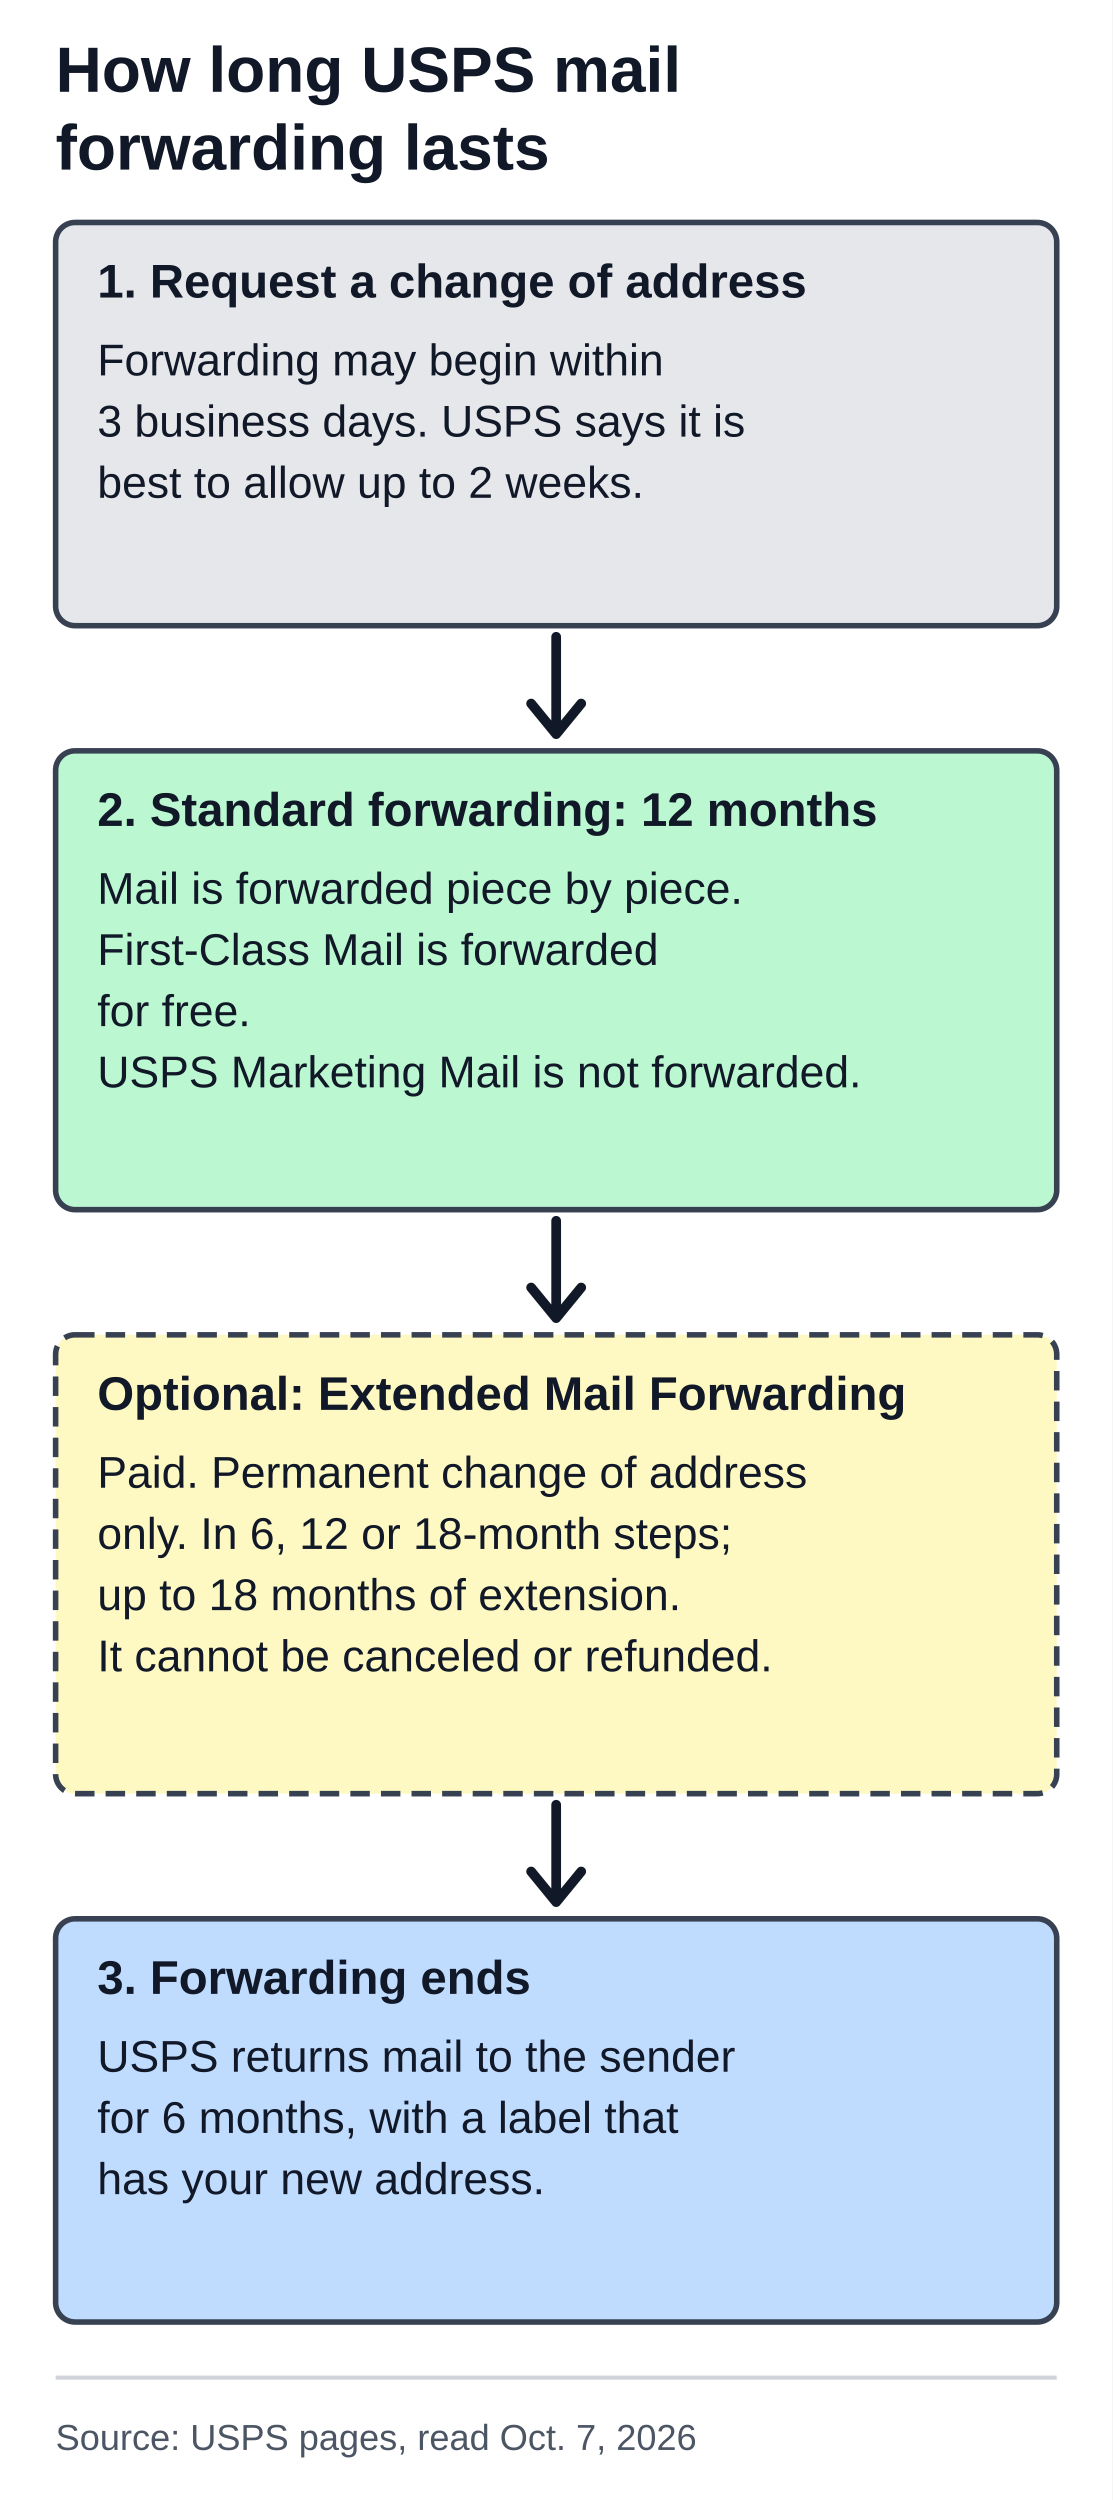
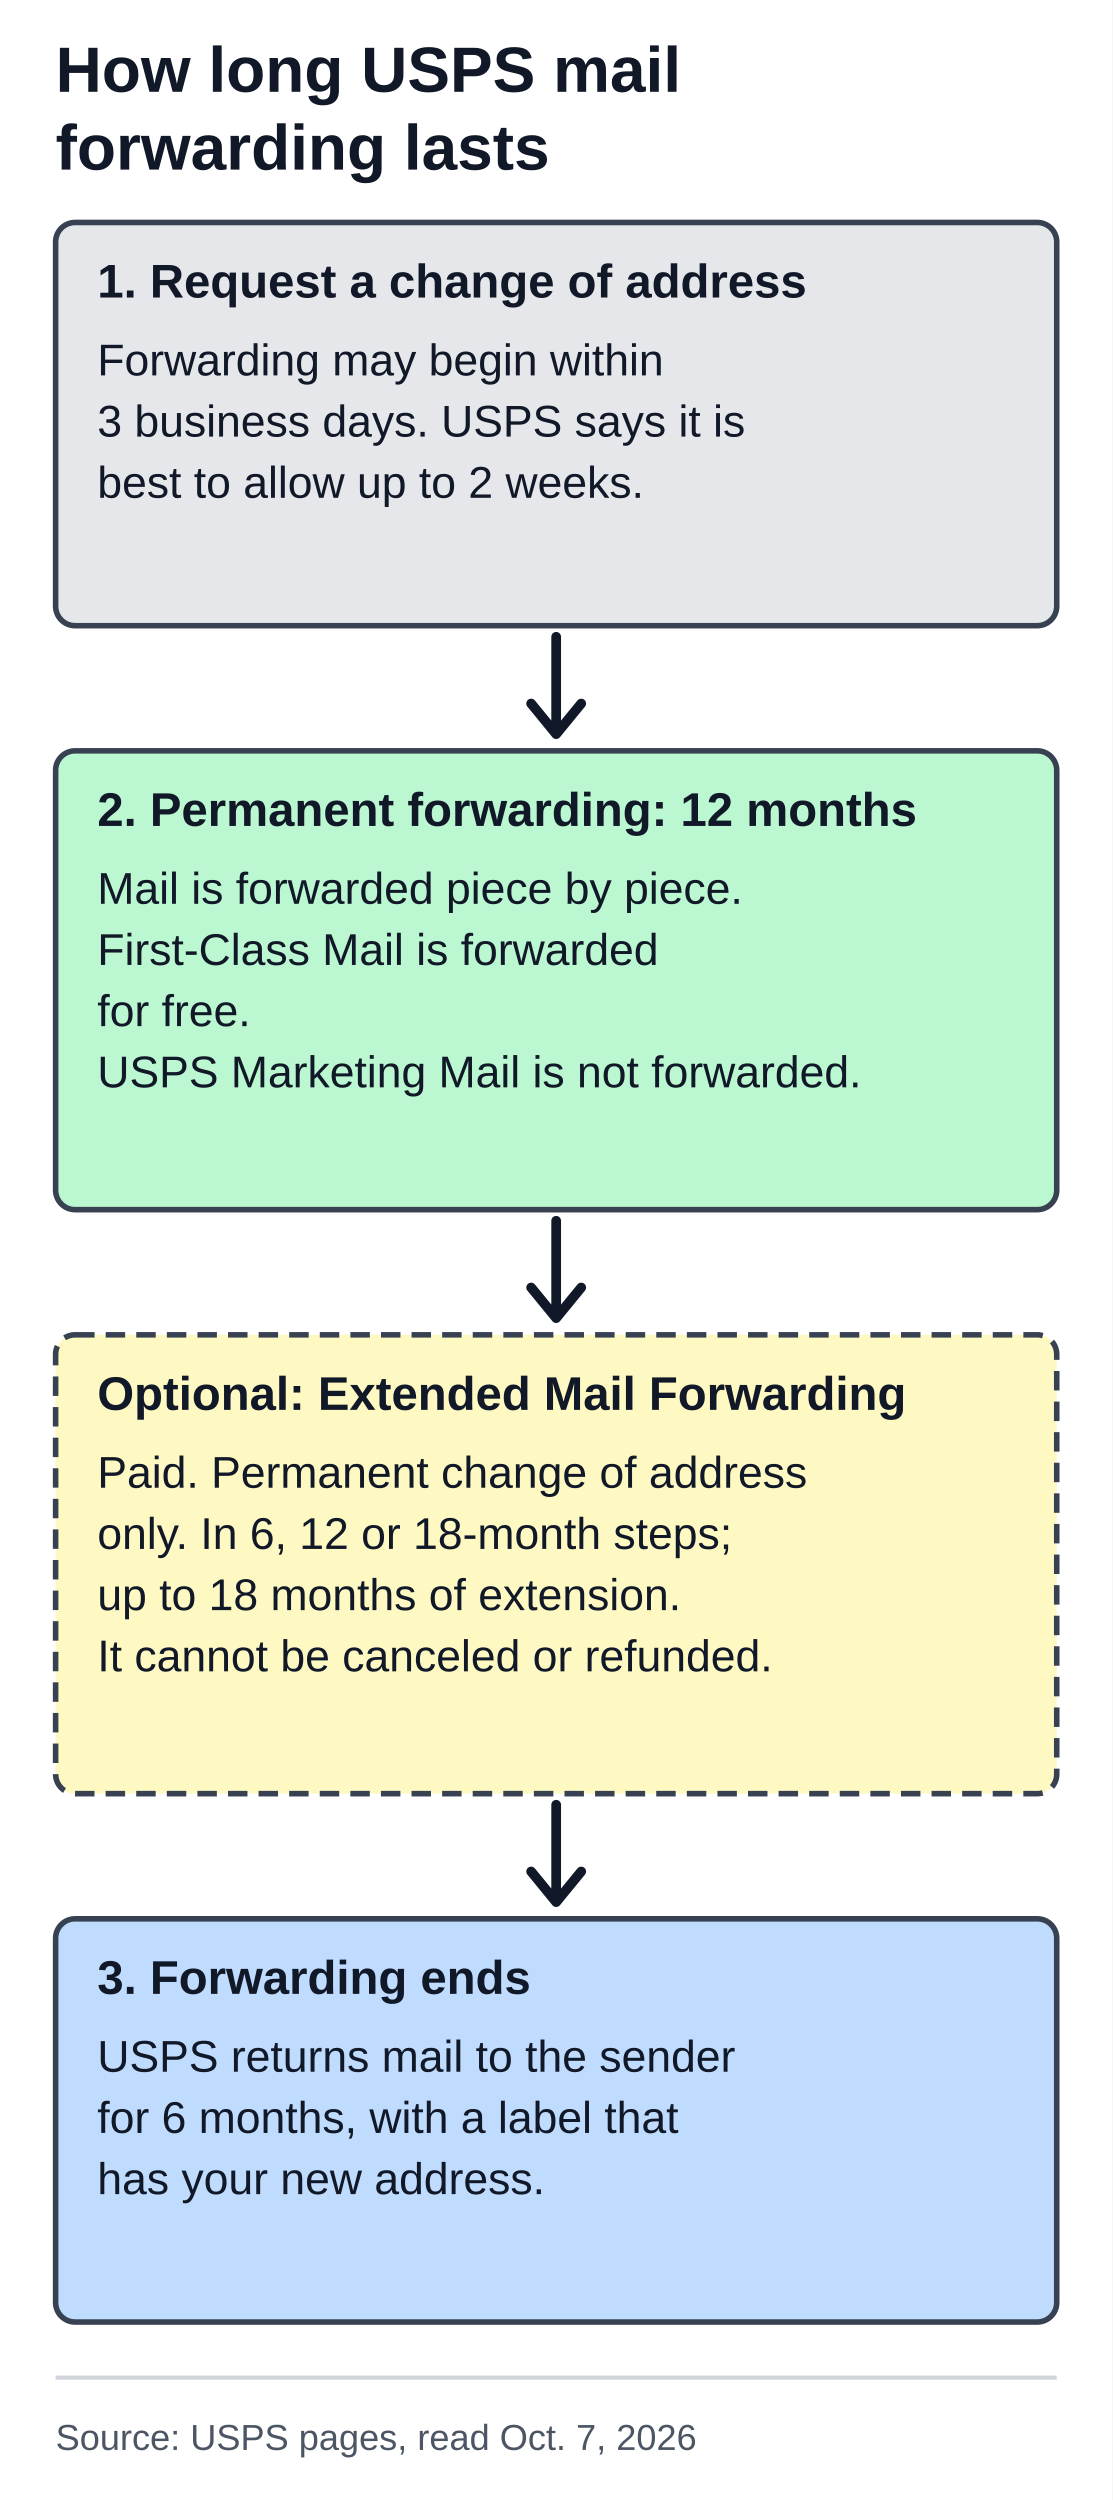
<svg xmlns="http://www.w3.org/2000/svg" width="800" height="1798" viewBox="0 0 800 1798" font-family="Arial, Helvetica, sans-serif">
  <rect width="800" height="1798" fill="#ffffff" />
  <text x="40" y="66" font-size="46" font-weight="bold" fill="#111827" text-anchor="start">How long USPS mail</text>
  <text x="40" y="122" font-size="46" font-weight="bold" fill="#111827" text-anchor="start">forwarding lasts</text>
  <rect x="40" y="160" width="720" height="290" rx="14" fill="#e5e7eb" stroke="#374151" stroke-width="4" />
  <text x="70" y="214" font-size="34" font-weight="bold" fill="#111827" text-anchor="start">1. Request a change of address</text>
  <text x="70" y="270" font-size="32" fill="#111827" text-anchor="start">Forwarding may begin within</text>
  <text x="70" y="314" font-size="32" fill="#111827" text-anchor="start">3 business days. USPS says it is</text>
  <text x="70" y="358" font-size="32" fill="#111827" text-anchor="start">best to allow up to 2 weeks.</text>
  <path d="M400 458 V528 M382 506 L400 528 L418 506" stroke="#111827" stroke-width="7" fill="none" stroke-linecap="round" stroke-linejoin="round" />
  <rect x="40" y="540" width="720" height="330" rx="14" fill="#bbf7d0" stroke="#374151" stroke-width="4" />
-   <text x="70" y="594" font-size="34" font-weight="bold" fill="#111827" text-anchor="start">2. Standard forwarding: 12 months</text>
+   <text x="70" y="594" font-size="34" font-weight="bold" fill="#111827" text-anchor="start">2. Permanent forwarding: 12 months</text>
  <text x="70" y="650" font-size="32" fill="#111827" text-anchor="start">Mail is forwarded piece by piece.</text>
  <text x="70" y="694" font-size="32" fill="#111827" text-anchor="start">First-Class Mail is forwarded</text>
  <text x="70" y="738" font-size="32" fill="#111827" text-anchor="start">for free.</text>
  <text x="70" y="782" font-size="32" fill="#111827" text-anchor="start">USPS Marketing Mail is not forwarded.</text>
  <path d="M400 878 V948 M382 926 L400 948 L418 926" stroke="#111827" stroke-width="7" fill="none" stroke-linecap="round" stroke-linejoin="round" />
  <rect x="40" y="960" width="720" height="330" rx="14" fill="#fef9c3" stroke="#374151" stroke-width="4" stroke-dasharray="14 8" />
  <text x="70" y="1014" font-size="34" font-weight="bold" fill="#111827" text-anchor="start">Optional: Extended Mail Forwarding</text>
  <text x="70" y="1070" font-size="32" fill="#111827" text-anchor="start">Paid. Permanent change of address</text>
  <text x="70" y="1114" font-size="32" fill="#111827" text-anchor="start">only. In 6, 12 or 18-month steps;</text>
  <text x="70" y="1158" font-size="32" fill="#111827" text-anchor="start">up to 18 months of extension.</text>
  <text x="70" y="1202" font-size="32" fill="#111827" text-anchor="start">It cannot be canceled or refunded.</text>
  <path d="M400 1298 V1368 M382 1346 L400 1368 L418 1346" stroke="#111827" stroke-width="7" fill="none" stroke-linecap="round" stroke-linejoin="round" />
  <rect x="40" y="1380" width="720" height="290" rx="14" fill="#bfdbfe" stroke="#374151" stroke-width="4" />
  <text x="70" y="1434" font-size="34" font-weight="bold" fill="#111827" text-anchor="start">3. Forwarding ends</text>
  <text x="70" y="1490" font-size="32" fill="#111827" text-anchor="start">USPS returns mail to the sender</text>
  <text x="70" y="1534" font-size="32" fill="#111827" text-anchor="start">for 6 months, with a label that</text>
  <text x="70" y="1578" font-size="32" fill="#111827" text-anchor="start">has your new address.</text>
  <line x1="40" y1="1710" x2="760" y2="1710" stroke="#d1d5db" stroke-width="3" />
  <text x="40" y="1762" font-size="26" fill="#4b5563" text-anchor="start">Source: USPS pages, read Oct. 7, 2026</text>
</svg>
